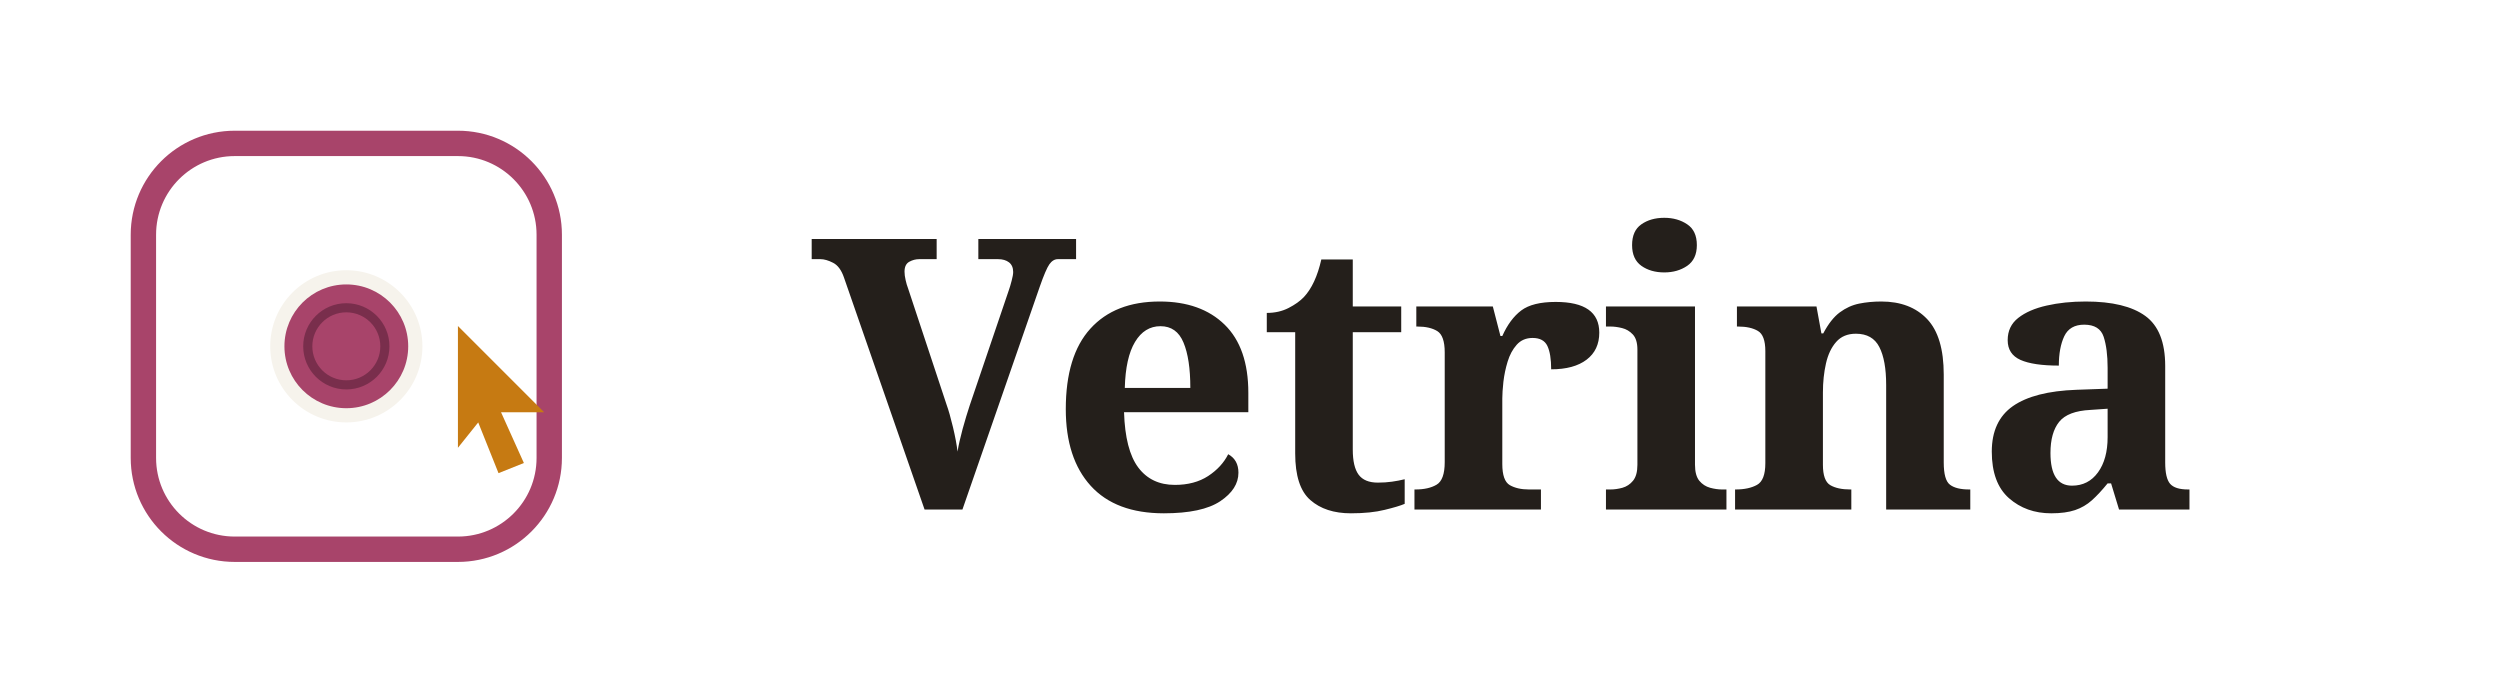
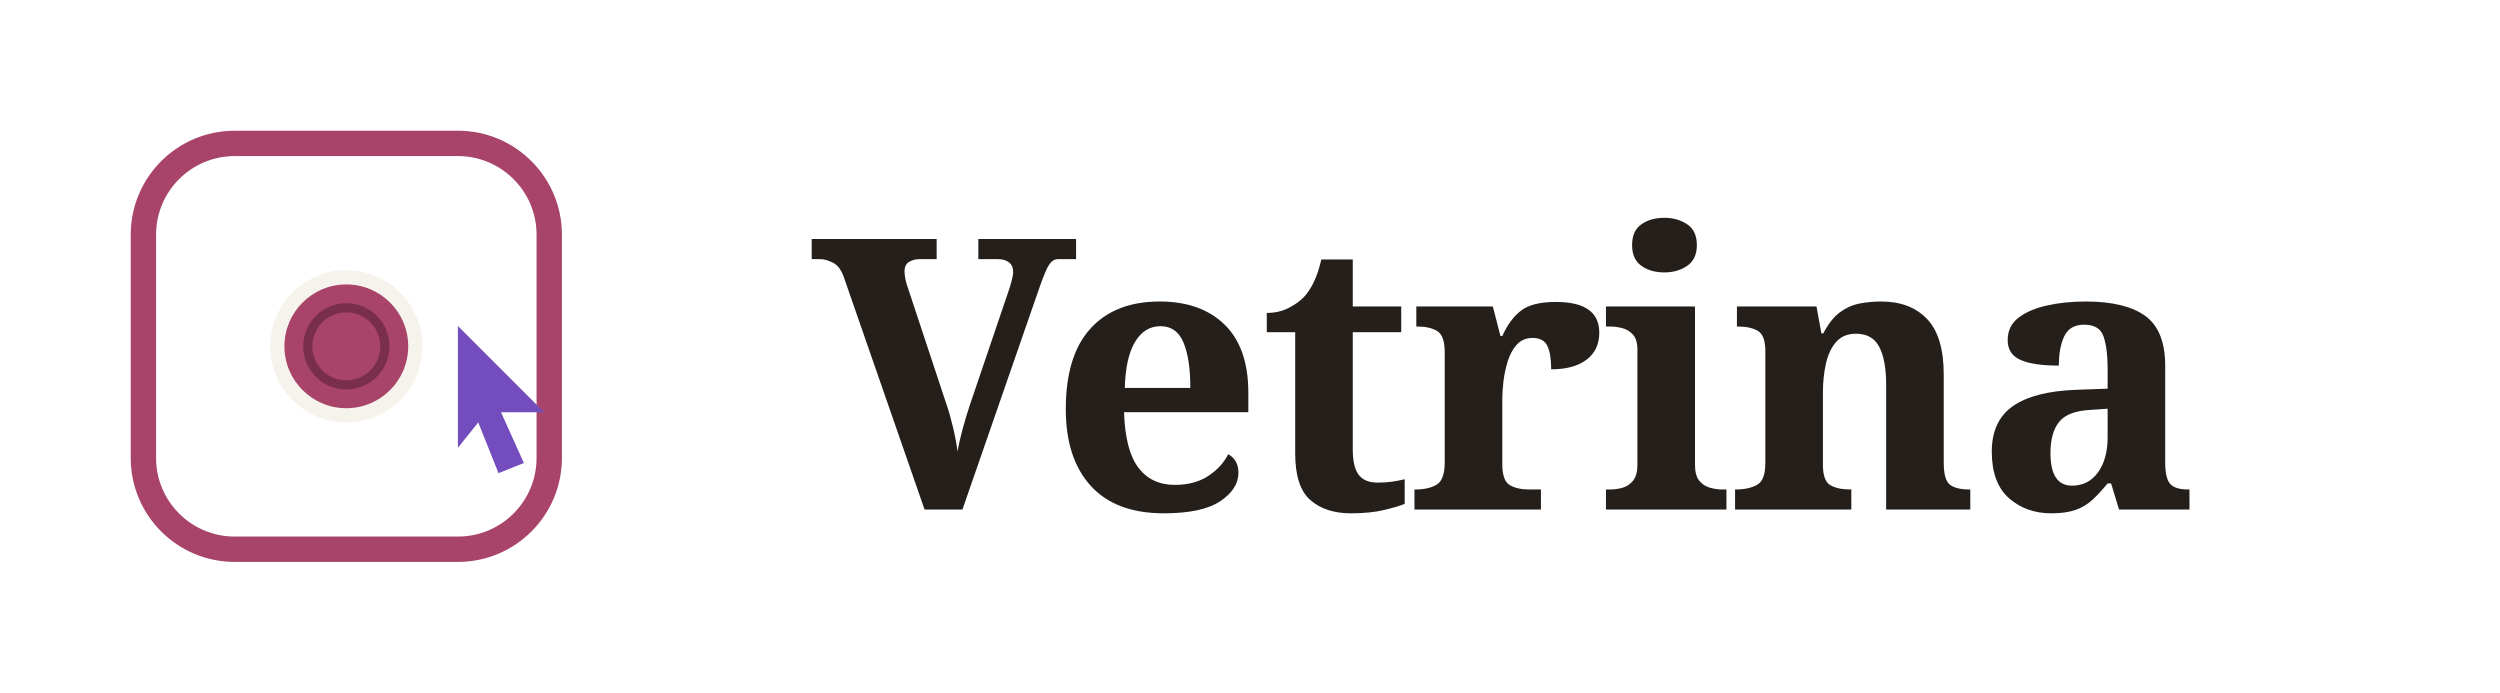
<svg xmlns="http://www.w3.org/2000/svg" viewBox="0 0 462 128" fill="none">
-   <style>.pri{stroke:#a8446a}.prf{fill:#a8446a}.warm{stroke:#c67a12}.warmf{fill:#c67a12}.hub{fill:#a8446a}.ring{stroke:#5a2038}.halo{fill:#f6f3ec}.wm{fill:#241f1b}@media(prefers-color-scheme:dark){.pri{stroke:#e08aa8}.prf{fill:#e08aa8}.warm{stroke:#f6b64a}.warmf{fill:#f6b64a}.hub{fill:#e08aa8}.ring{stroke:#1c0f16}.halo{fill:#101314}.wm{fill:#e6e2dd}}</style>
+   <style>.pri{stroke:#a8446a}.prf{fill:#a8446a}.warm{stroke:#734dbe}.warmf{fill:#734dbe}.hub{fill:#a8446a}.ring{stroke:#5a2038}.halo{fill:#f6f3ec}.wm{fill:#241f1b}@media(prefers-color-scheme:dark){.pri{stroke:#e08aa8}.prf{fill:#e08aa8}.warm{stroke:#b7a0fb}.warmf{fill:#b7a0fb}.hub{fill:#e08aa8}.ring{stroke:#1c0f16}.halo{fill:#101314}.wm{fill:#e6e2dd}}</style>
  <g transform="translate(4 4) scale(0.9375)">
    <rect x="24" y="24" width="80" height="80" rx="18" class="pri" fill="none" stroke-width="5" />
    <path d="M86 84 L86 60 L103 77 L94.5 77 L99 87 L94 89 L90 79 Z" class="warmf" />
    <circle cx="64" cy="64" r="15" class="halo" />
    <circle cx="64" cy="64" r="12.2" class="hub" />
    <circle cx="64" cy="64" r="7.6" class="ring" fill="none" stroke-width="1.8" opacity="0.6" />
  </g>
  <text x="150" y="67" dominant-baseline="central" font-family="Fraunces,'Cormorant Garamond',Georgia,serif" font-size="70" font-weight="600" letter-spacing="-1" class="wm">Vetrina</text>
</svg>
